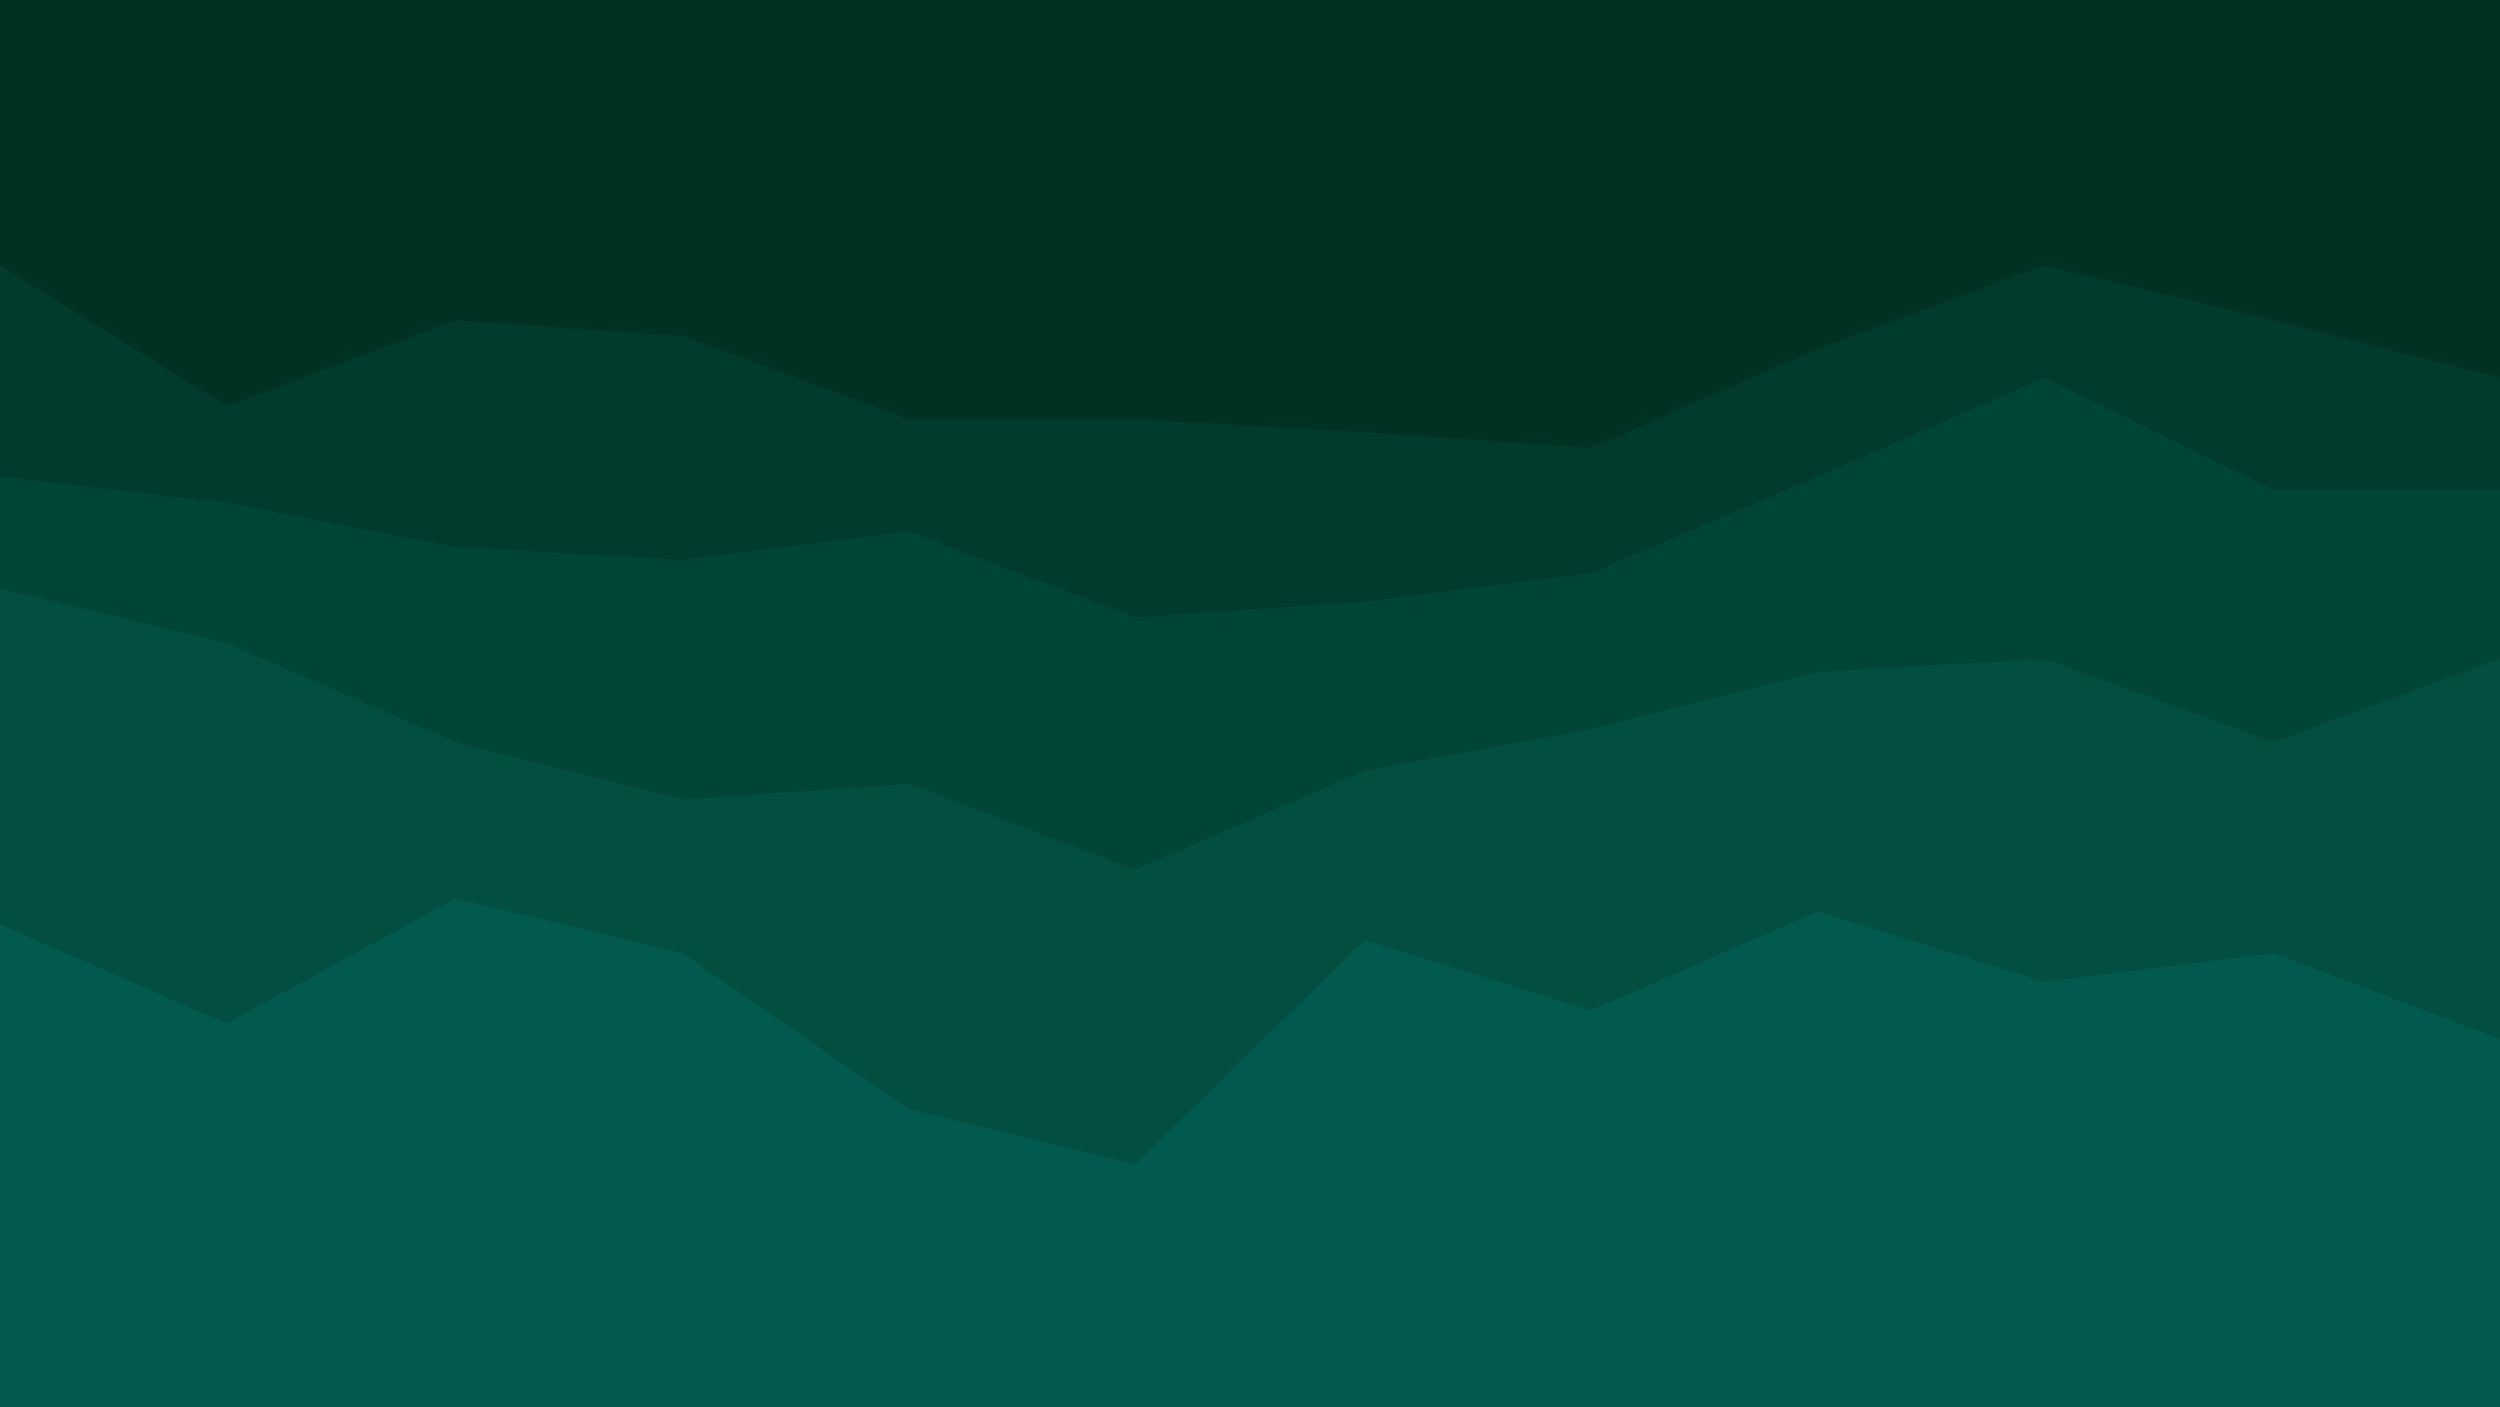
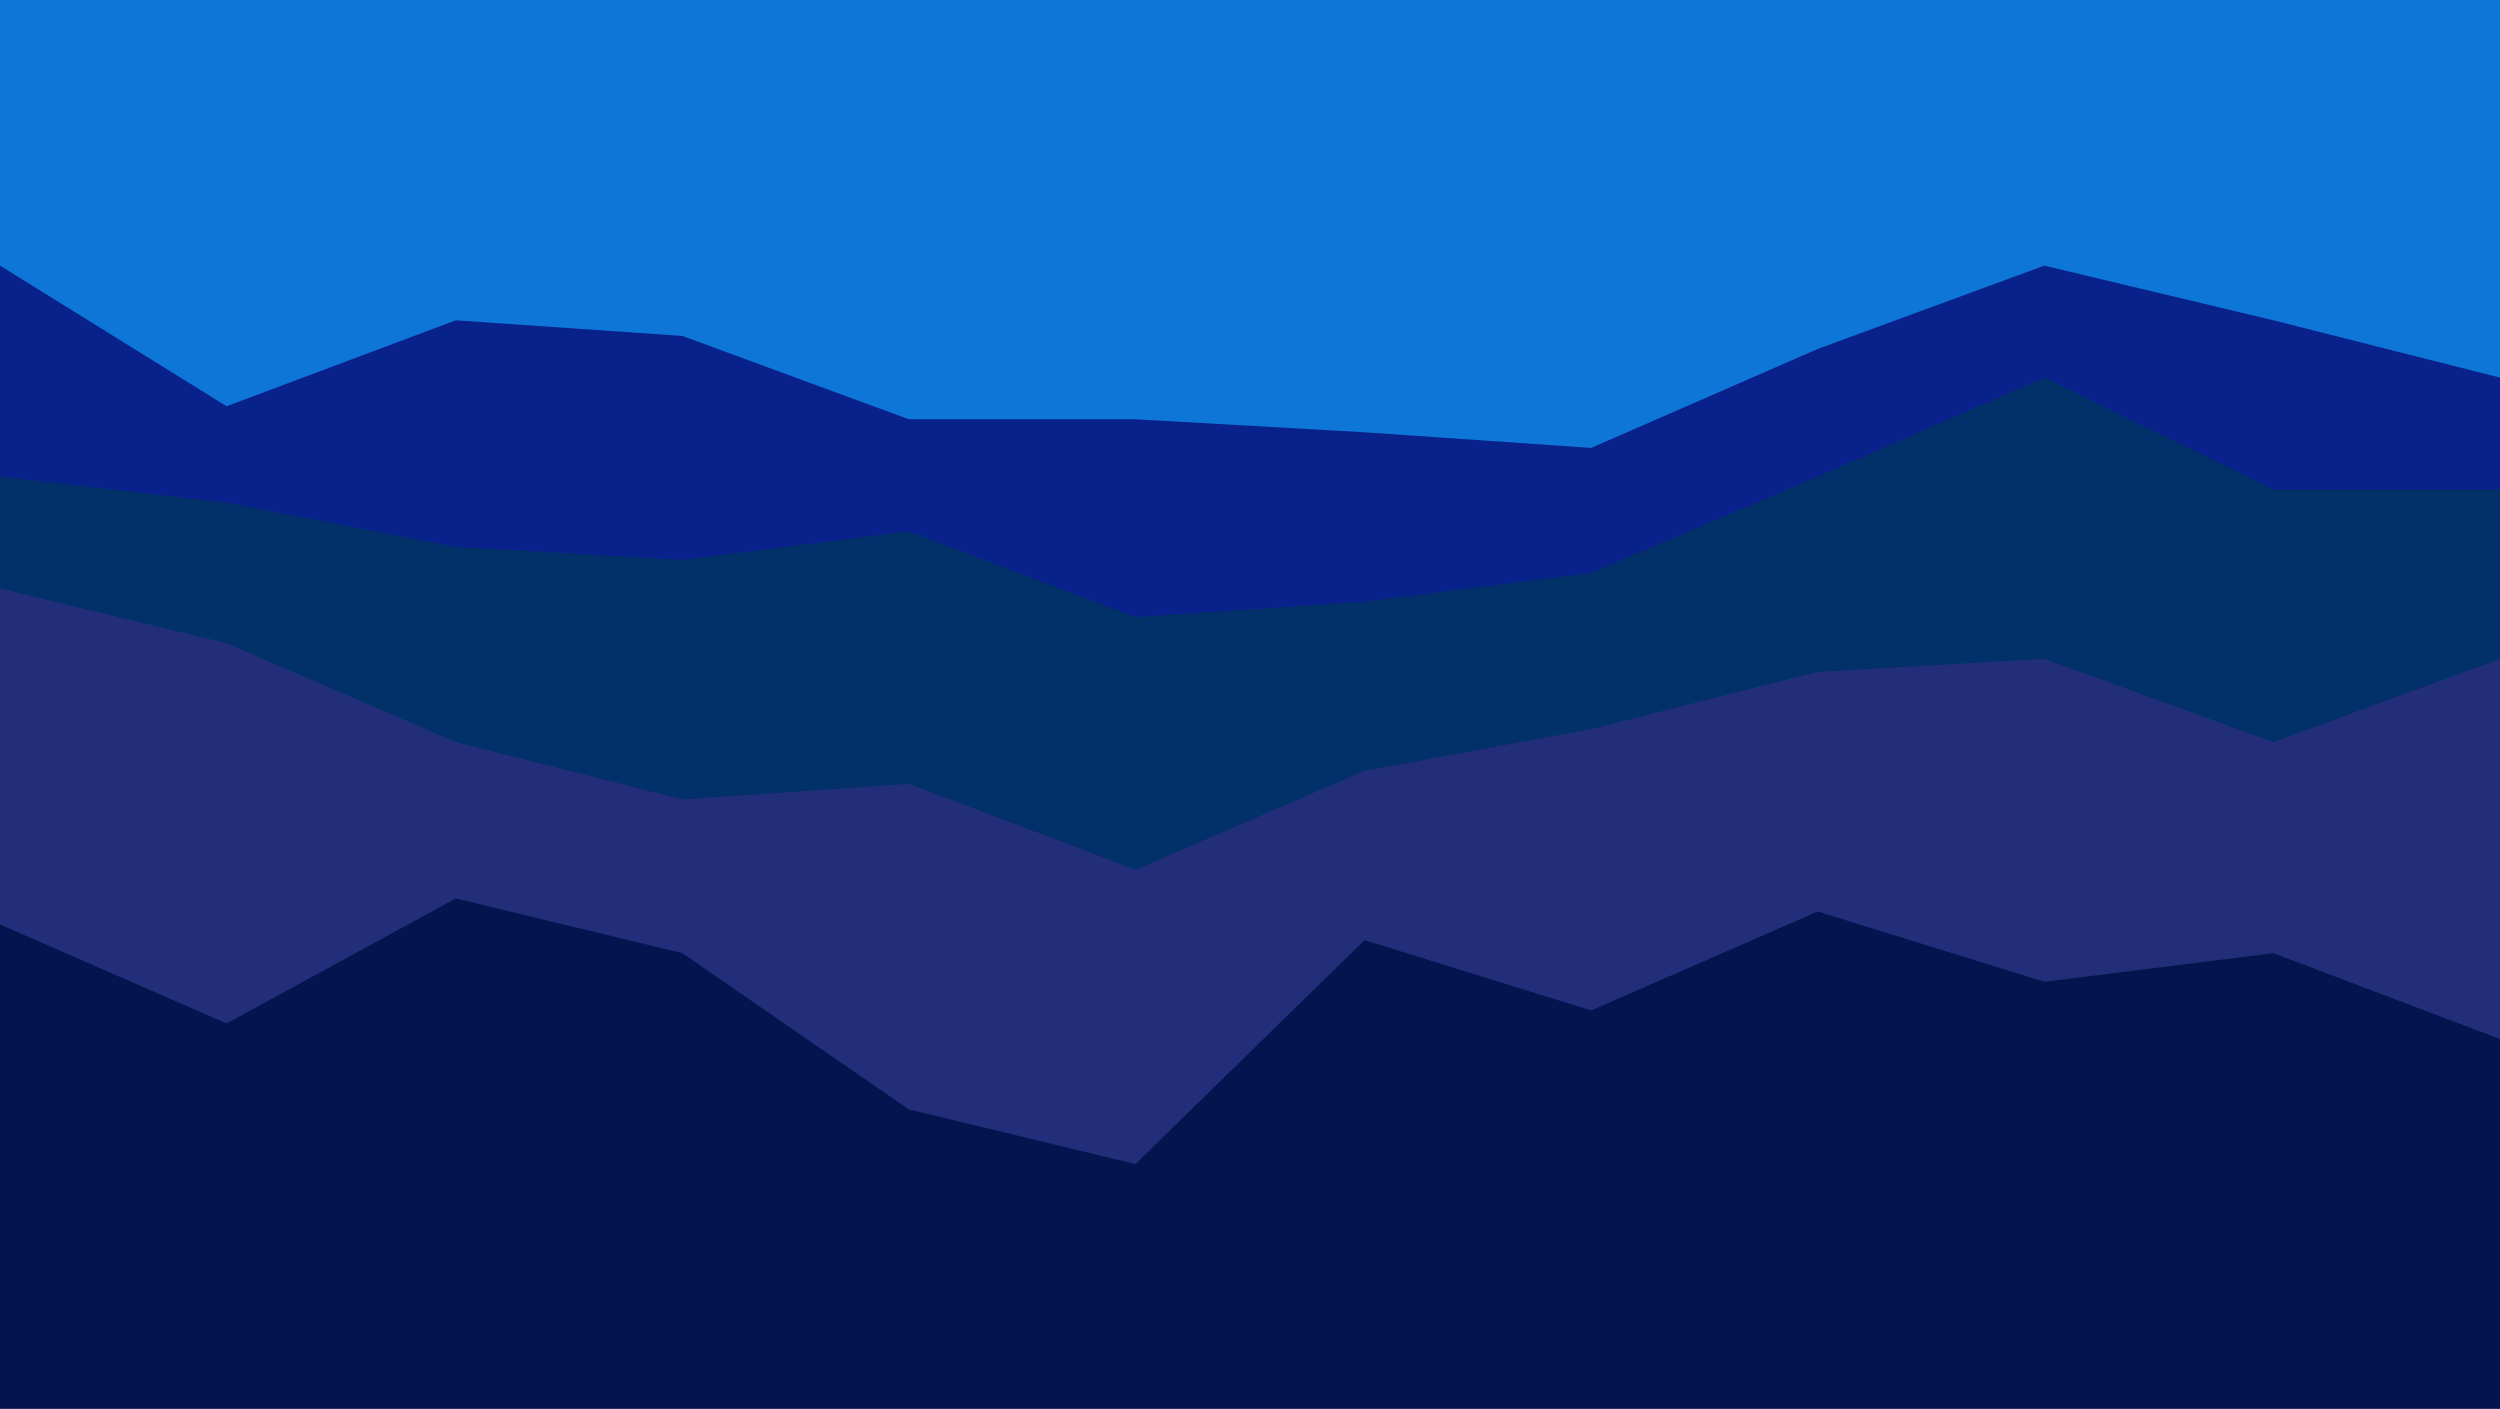
- <svg xmlns="http://www.w3.org/2000/svg" id="visual" viewBox="0 0 960 540" width="960" height="540" version="1.1">
-   <path d="M0 104L87 158L175 125L262 131L349 163L436 163L524 168L611 174L698 136L785 104L873 125L960 147L960 0L873 0L785 0L698 0L611 0L524 0L436 0L349 0L262 0L175 0L87 0L0 0Z" fill="#003223" />
-   <path d="M0 185L87 195L175 212L262 217L349 206L436 239L524 233L611 222L698 185L785 147L873 190L960 190L960 145L873 123L785 102L698 134L611 172L524 166L436 161L349 161L262 129L175 123L87 156L0 102Z" fill="#013b2d" />
-   <path d="M0 228L87 249L175 287L262 309L349 303L436 336L524 298L611 282L698 260L785 255L873 287L960 255L960 188L873 188L785 145L698 183L611 220L524 231L436 237L349 204L262 215L175 210L87 193L0 183Z" fill="#014537" />
-   <path d="M0 357L87 395L175 347L262 368L349 428L436 449L524 363L611 390L698 352L785 379L873 368L960 401L960 253L873 285L785 253L698 258L611 280L524 296L436 334L349 301L262 307L175 285L87 247L0 226Z" fill="#024f42" />
-   <path d="M0 541L87 541L175 541L262 541L349 541L436 541L524 541L611 541L698 541L785 541L873 541L960 541L960 399L873 366L785 377L698 350L611 388L524 361L436 447L349 426L262 366L175 345L87 393L0 355Z" fill="#02594e" />
+ <svg xmlns="http://www.w3.org/2000/svg" id="visual" viewBox="0 0 960 541">
+   <defs>
+     <style>
+       .cls-1 {
+         fill: #02154e;
+       }
+ 
+       .cls-2 {
+         fill: #013168;
+       }
+ 
+       .cls-3 {
+         fill: #09218a;
+       }
+ 
+       .cls-4 {
+         fill: #232e7a;
+       }
+ 
+       .cls-5 {
+         fill: #0e76d6;
+       }
+     </style>
+   </defs>
+   <path class="cls-5" d="M0,104l87,54,88-33,87,6,87,32h87l88,5,87,6,87-38,87-32,88,21,87,22V0H0V104Z" />
+   <path class="cls-3" d="M0,185l87,10,88,17,87,5,87-11,87,33,88-6,87-11,87-37,87-38,88,43h87v-45l-87-22-88-21-87,32-87,38-87-6-88-5h-87l-87-32-87-6-88,33L0,102v83Z" />
+   <path class="cls-2" d="M0,228l87,21,88,38,87,22,87-6,87,33,88-38,87-16,87-22,87-5,88,32,87-32v-67h-87l-88-43-87,38-87,37-87,11-88,6-87-33-87,11-87-5-88-17L0,183v45Z" />
+   <path class="cls-4" d="M0,357l87,38,88-48,87,21,87,60,87,21,88-86,87,27,87-38,87,27,88-11,87,33V253l-87,32-88-32-87,5-87,22-87,16-88,38-87-33-87,6-87-22-88-38L0,226v131Z" />
+   <path class="cls-1" d="M0,541H960v-142l-87-33-88,11-87-27-87,38-87-27-88,86-87-21-87-60-87-21-88,48L0,355v186Z" />
</svg>
